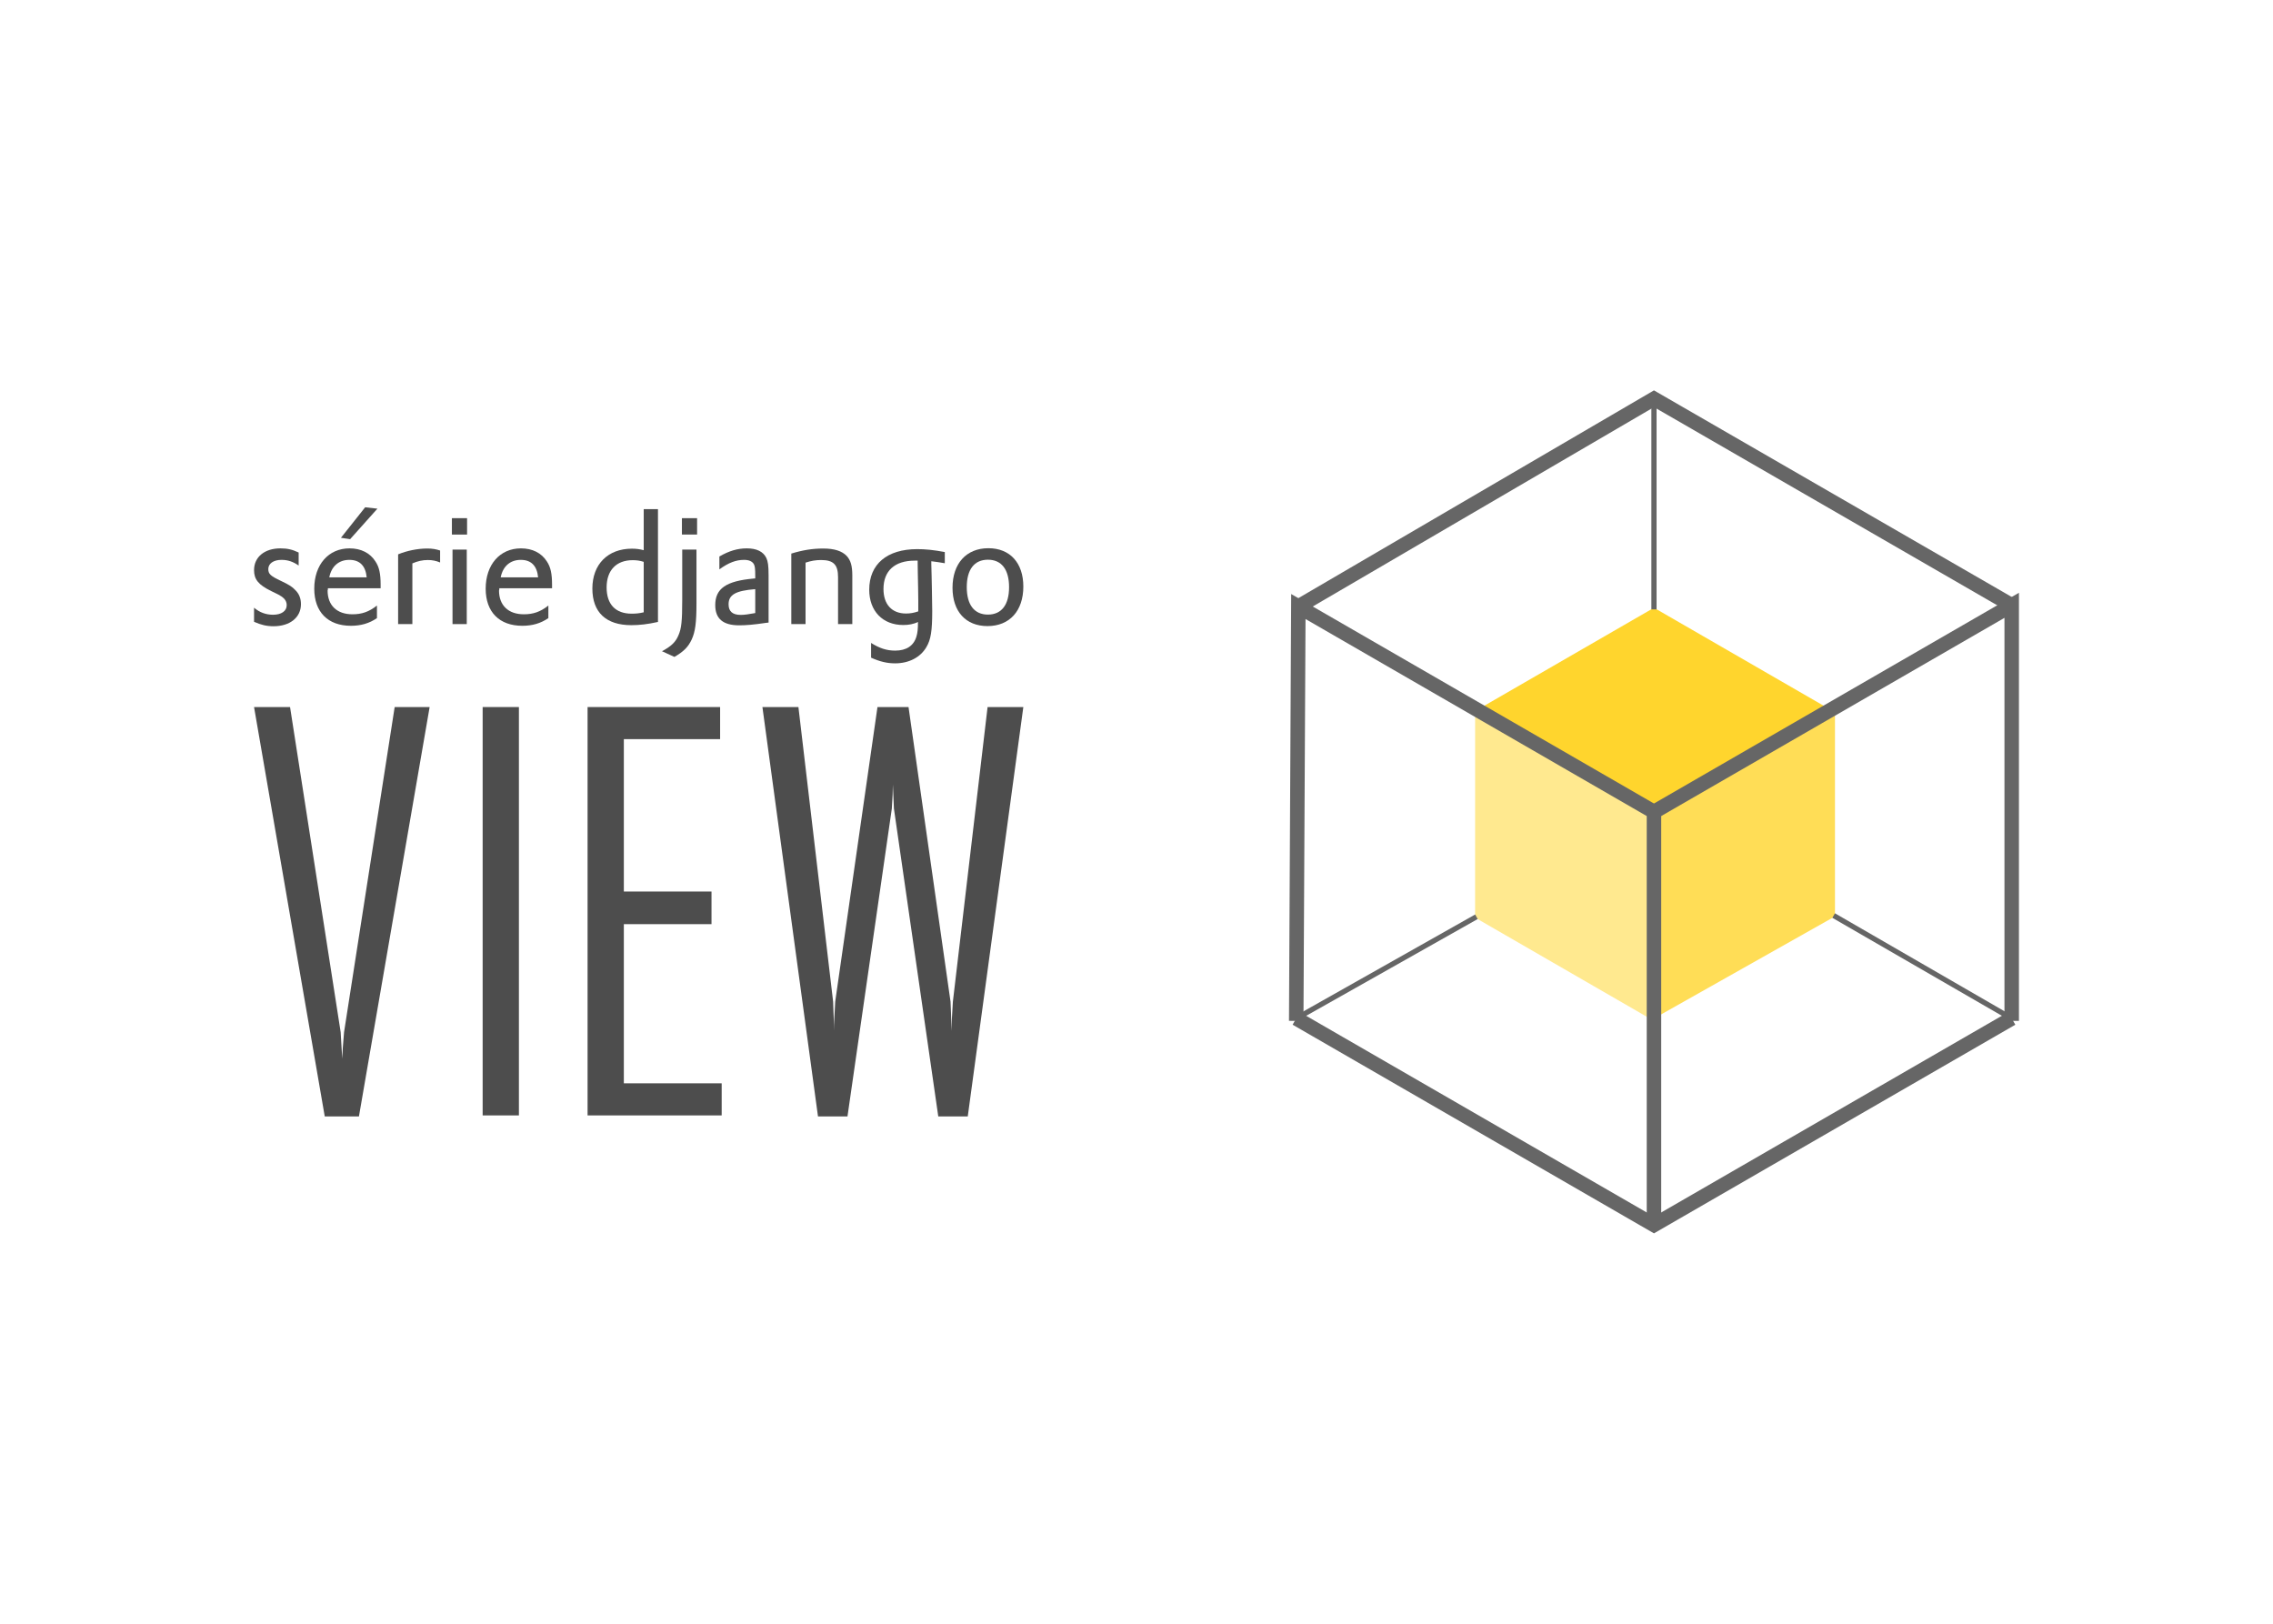
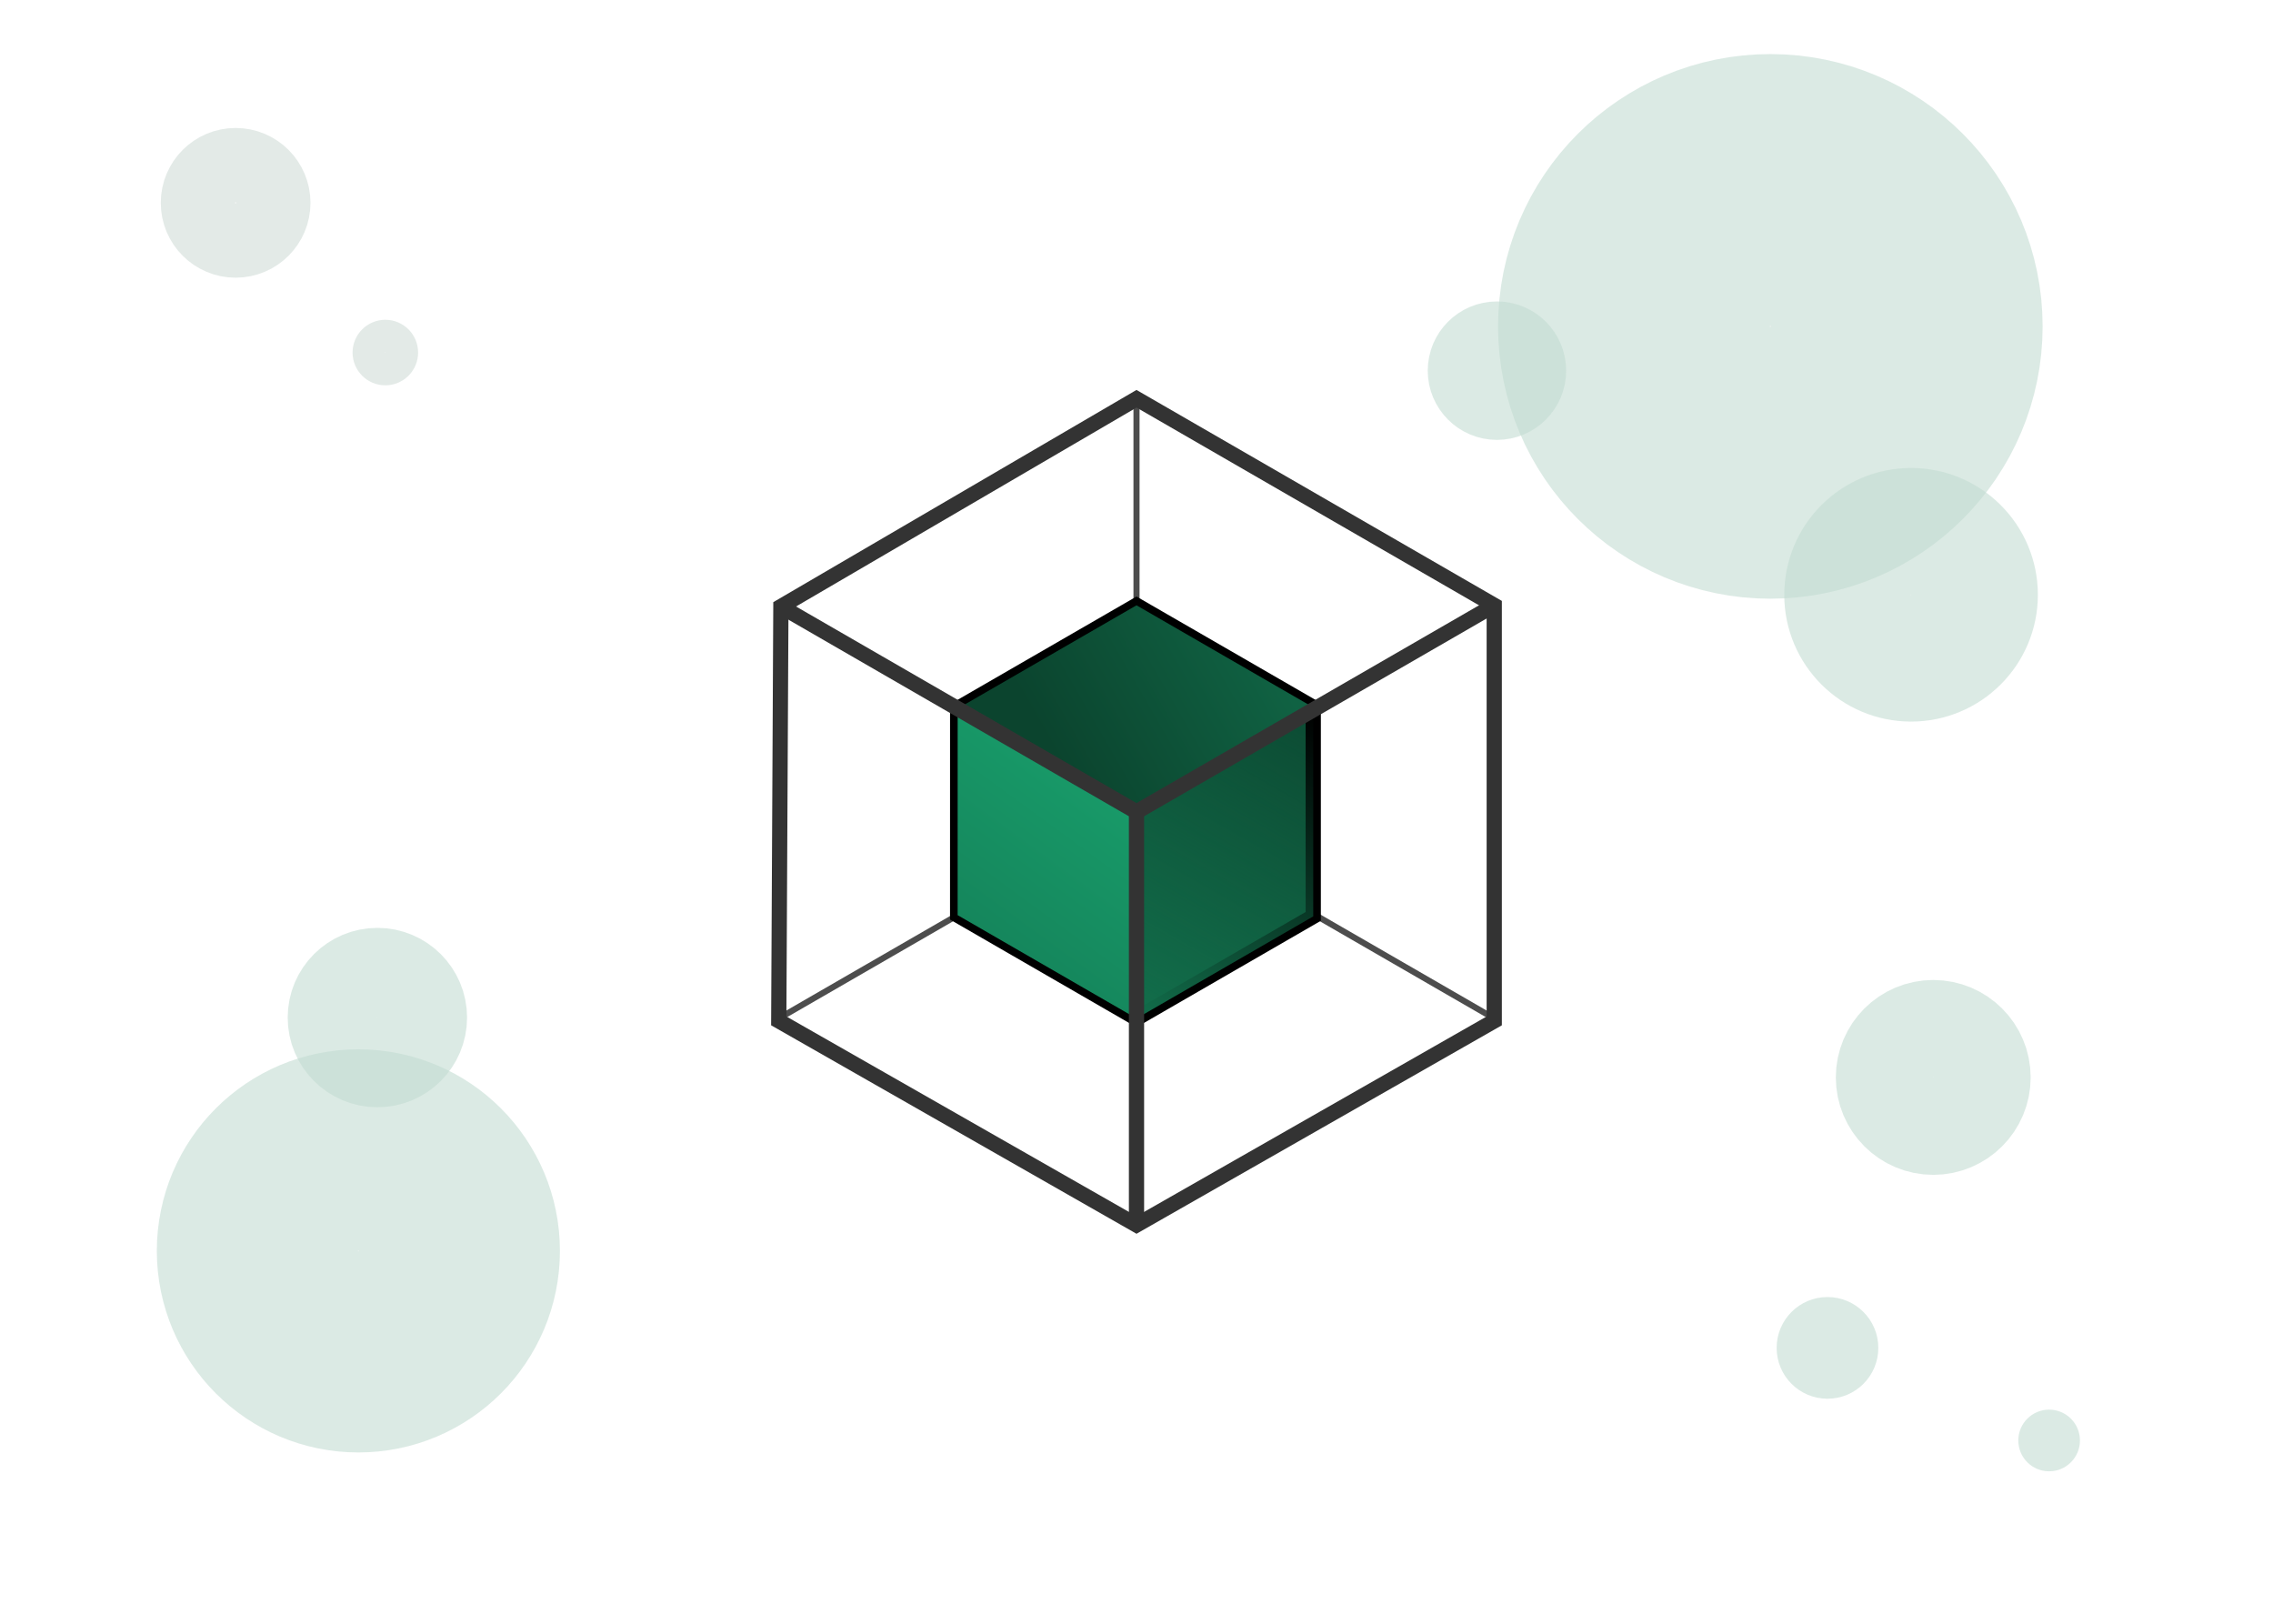
<svg xmlns="http://www.w3.org/2000/svg" xmlns:xlink="http://www.w3.org/1999/xlink" width="197.556mm" height="141.111mm" viewBox="0 0 700 500" id="svg2" version="1.1">
  <defs id="defs4">
+     <linearGradient id="linearGradient65595">
+       <stop style="stop-color:#0b442e;stop-opacity:1" offset="0" id="stop65591" />
+       <stop style="stop-color:#106243;stop-opacity:1" offset="1" id="stop65593" />
+     </linearGradient>
+     <linearGradient id="linearGradient65581">
+       <stop style="stop-color:#126e4b;stop-opacity:1;" offset="0" id="stop65577" />
+       <stop style="stop-color:#126e4b;stop-opacity:0;" offset="1" id="stop65579" />
+     </linearGradient>
+     <linearGradient id="linearGradient65507">
+       <stop style="stop-color:#15865c;stop-opacity:1" offset="0" id="stop65503" />
+       <stop style="stop-color:#19a16d;stop-opacity:1" offset="1" id="stop65505" />
+     </linearGradient>
    <linearGradient id="linearGradient5390">
      <stop id="stop5386" offset="0" style="stop-color:#4c98ff;stop-opacity:1" />
      <stop id="stop5388" offset="1" style="stop-color:#14559b;stop-opacity:1" />
    </linearGradient>
    <clipPath id="clipPath5452" clipPathUnits="userSpaceOnUse">
-       <rect transform="matrix(0.8660254,0.5,-0.5,0.8660254,0,0)" y="-45.135" x="-3.335" height="211.667" width="476.25" id="rect5454" style="opacity:1;fill:url(#linearGradient5456);fill-opacity:1;stroke:none;stroke-width:1.96;stroke-linecap:round;stroke-linejoin:round;stroke-miterlimit:39.3;stroke-dasharray:none;stroke-opacity:1" />
+       <rect transform="rotate(30)" y="-45.135" x="-3.335" height="211.667" width="476.25" id="rect5454" style="opacity:1;fill:url(#linearGradient5456);fill-opacity:1;stroke:none;stroke-width:1.96;stroke-linecap:round;stroke-linejoin:round;stroke-miterlimit:39.3;stroke-dasharray:none;stroke-opacity:1" />
    </clipPath>
    <linearGradient y2="166.976" x2="236.613" y1="-43.179" x1="236.613" gradientTransform="matrix(1.004106,0,0,1.009286,0.01369393,-1.546381)" gradientUnits="userSpaceOnUse" id="linearGradient5456" xlink:href="#linearGradient5390" />
    <clipPath id="clipPath5458" clipPathUnits="userSpaceOnUse">
-       <rect transform="matrix(0.8660254,0.5,-0.5,0.8660254,0,0)" y="-45.135" x="-3.335" height="211.667" width="476.25" id="rect5460" style="opacity:1;fill:url(#linearGradient5456);fill-opacity:1;stroke:none;stroke-width:1.96;stroke-linecap:round;stroke-linejoin:round;stroke-miterlimit:39.3;stroke-dasharray:none;stroke-opacity:1" />
+       <rect transform="rotate(30)" y="-45.135" x="-3.335" height="211.667" width="476.25" id="rect5460" style="opacity:1;fill:url(#linearGradient5456);fill-opacity:1;stroke:none;stroke-width:1.96;stroke-linecap:round;stroke-linejoin:round;stroke-miterlimit:39.3;stroke-dasharray:none;stroke-opacity:1" />
    </clipPath>
    <clipPath id="clipPath5464" clipPathUnits="userSpaceOnUse">
-       <rect transform="matrix(0.8660254,0.5,-0.5,0.8660254,0,0)" y="-45.135" x="-3.335" height="211.667" width="476.25" id="rect5466" style="opacity:1;fill:url(#linearGradient5456);fill-opacity:1;stroke:none;stroke-width:1.96;stroke-linecap:round;stroke-linejoin:round;stroke-miterlimit:39.3;stroke-dasharray:none;stroke-opacity:1" />
+       <rect transform="rotate(30)" y="-45.135" x="-3.335" height="211.667" width="476.25" id="rect5466" style="opacity:1;fill:url(#linearGradient5456);fill-opacity:1;stroke:none;stroke-width:1.96;stroke-linecap:round;stroke-linejoin:round;stroke-miterlimit:39.3;stroke-dasharray:none;stroke-opacity:1" />
    </clipPath>
    <clipPath id="clipPath5470" clipPathUnits="userSpaceOnUse">
-       <rect transform="matrix(0.8660254,0.5,-0.5,0.8660254,0,0)" y="-45.135" x="-3.335" height="211.667" width="476.25" id="rect5472" style="opacity:1;fill:url(#linearGradient5456);fill-opacity:1;stroke:none;stroke-width:1.96;stroke-linecap:round;stroke-linejoin:round;stroke-miterlimit:39.3;stroke-dasharray:none;stroke-opacity:1" />
+       <rect transform="rotate(30)" y="-45.135" x="-3.335" height="211.667" width="476.25" id="rect5472" style="opacity:1;fill:url(#linearGradient5456);fill-opacity:1;stroke:none;stroke-width:1.96;stroke-linecap:round;stroke-linejoin:round;stroke-miterlimit:39.3;stroke-dasharray:none;stroke-opacity:1" />
    </clipPath>
    <clipPath id="clipPath5476" clipPathUnits="userSpaceOnUse">
-       <rect transform="matrix(0.8660254,0.5,-0.5,0.8660254,0,0)" y="-45.135" x="-3.335" height="211.667" width="476.25" id="rect5478" style="opacity:1;fill:url(#linearGradient5456);fill-opacity:1;stroke:none;stroke-width:1.96;stroke-linecap:round;stroke-linejoin:round;stroke-miterlimit:39.3;stroke-dasharray:none;stroke-opacity:1" />
+       <rect transform="rotate(30)" y="-45.135" x="-3.335" height="211.667" width="476.25" id="rect5478" style="opacity:1;fill:url(#linearGradient5456);fill-opacity:1;stroke:none;stroke-width:1.96;stroke-linecap:round;stroke-linejoin:round;stroke-miterlimit:39.3;stroke-dasharray:none;stroke-opacity:1" />
    </clipPath>
    <clipPath id="clipPath5482" clipPathUnits="userSpaceOnUse">
-       <rect transform="matrix(0.8660254,0.5,-0.5,0.8660254,0,0)" y="-45.135" x="-3.335" height="211.667" width="476.25" id="rect5484" style="opacity:1;fill:url(#linearGradient5456);fill-opacity:1;stroke:none;stroke-width:1.96;stroke-linecap:round;stroke-linejoin:round;stroke-miterlimit:39.3;stroke-dasharray:none;stroke-opacity:1" />
+       <rect transform="rotate(30)" y="-45.135" x="-3.335" height="211.667" width="476.25" id="rect5484" style="opacity:1;fill:url(#linearGradient5456);fill-opacity:1;stroke:none;stroke-width:1.96;stroke-linecap:round;stroke-linejoin:round;stroke-miterlimit:39.3;stroke-dasharray:none;stroke-opacity:1" />
    </clipPath>
    <linearGradient id="linearGradient2795">
      <stop style="stop-color:#b8b8b8;stop-opacity:0.498;" offset="0" id="stop2797" />
      <stop style="stop-color:#7f7f7f;stop-opacity:0;" offset="1" id="stop2799" />
    </linearGradient>
    <linearGradient id="linearGradient2787">
      <stop style="stop-color:#7f7f7f;stop-opacity:0.5;" offset="0" id="stop2789" />
      <stop style="stop-color:#7f7f7f;stop-opacity:0;" offset="1" id="stop2791" />
    </linearGradient>
    <linearGradient id="linearGradient3676">
      <stop style="stop-color:#b2b2b2;stop-opacity:0.5;" offset="0" id="stop3678" />
      <stop style="stop-color:#b3b3b3;stop-opacity:0;" offset="1" id="stop3680" />
    </linearGradient>
    <linearGradient id="linearGradient3236">
      <stop style="stop-color:#f4f4f4;stop-opacity:1" offset="0" id="stop3244" />
      <stop style="stop-color:white;stop-opacity:1" offset="1" id="stop3240" />
    </linearGradient>
    <linearGradient id="linearGradient4671">
      <stop style="stop-color:#ffd43b;stop-opacity:1;" offset="0" id="stop4673" />
      <stop style="stop-color:#ffe873;stop-opacity:1" offset="1" id="stop4675" />
    </linearGradient>
    <linearGradient id="linearGradient4689">
      <stop style="stop-color:#5a9fd4;stop-opacity:1;" offset="0" id="stop4691" />
      <stop style="stop-color:#306998;stop-opacity:1;" offset="1" id="stop4693" />
    </linearGradient>
    <linearGradient x1="224.24" y1="144.757" x2="-65.309" y2="144.757" id="linearGradient2987" xlink:href="#linearGradient4671" gradientUnits="userSpaceOnUse" gradientTransform="translate(100.2702,99.61116)" />
    <linearGradient x1="172.942" y1="77.476" x2="26.67" y2="76.313" id="linearGradient2990" xlink:href="#linearGradient4689" gradientUnits="userSpaceOnUse" gradientTransform="translate(100.2702,99.61116)" />
    <linearGradient xlink:href="#linearGradient4671" id="linearGradient2255" gradientUnits="userSpaceOnUse" gradientTransform="matrix(0.562541,0,0,0.567972,-11.5974,-7.60954)" x1="224.24" y1="144.757" x2="-65.309" y2="144.757" />
    <linearGradient xlink:href="#linearGradient4689" id="linearGradient2258" gradientUnits="userSpaceOnUse" gradientTransform="matrix(0.562541,0,0,0.567972,-11.5974,-7.60954)" x1="172.942" y1="76.176" x2="26.67" y2="76.313" />
    <radialGradient xlink:href="#linearGradient2795" id="radialGradient2801" cx="61.519" cy="132.286" fx="61.519" fy="132.286" r="29.037" gradientTransform="matrix(1,0,0,0.177966,0,108.7434)" gradientUnits="userSpaceOnUse" />
    <clipPath clipPathUnits="userSpaceOnUse" id="clipPath7776">
-       <circle style="opacity:1;fill:#333333;fill-opacity:1;stroke:none;stroke-width:2;stroke-linecap:round;stroke-linejoin:round;stroke-miterlimit:1;stroke-dasharray:none;stroke-dashoffset:0;stroke-opacity:1" id="circle7778" cx="353.546" cy="-126.911" r="145.31" transform="matrix(0.5,0.8660254,-0.8660254,0.5,0,0)" />
+       <circle style="opacity:1;fill:#333333;fill-opacity:1;stroke:none;stroke-width:2;stroke-linecap:round;stroke-linejoin:round;stroke-miterlimit:1;stroke-dasharray:none;stroke-dashoffset:0;stroke-opacity:1" id="circle7778" cx="353.546" cy="-126.911" r="145.31" transform="rotate(60)" />
    </clipPath>
    <clipPath clipPathUnits="userSpaceOnUse" id="clipPath7780">
-       <circle style="opacity:1;fill:#333333;fill-opacity:1;stroke:none;stroke-width:2;stroke-linecap:round;stroke-linejoin:round;stroke-miterlimit:1;stroke-dasharray:none;stroke-dashoffset:0;stroke-opacity:1" id="circle7782" cx="-66.865" cy="369.635" r="145.31" transform="matrix(0.5,-0.8660254,0.8660254,0.5,0,0)" />
+       <circle style="opacity:1;fill:#333333;fill-opacity:1;stroke:none;stroke-width:2;stroke-linecap:round;stroke-linejoin:round;stroke-miterlimit:1;stroke-dasharray:none;stroke-dashoffset:0;stroke-opacity:1" id="circle7782" cx="-66.865" cy="369.635" r="145.31" transform="rotate(-60)" />
    </clipPath>
    <linearGradient id="linearGradient5468">
      <stop id="stop5470" offset="0" style="stop-color:#177753;stop-opacity:1" />
      <stop id="stop5472" offset="1" style="stop-color:#092e20;stop-opacity:1" />
    </linearGradient>
    <clipPath clipPathUnits="userSpaceOnUse" id="clipPath5135">
      <rect style="opacity:1;fill:#949494;fill-opacity:1;stroke:none;stroke-width:4.162;stroke-linecap:round;stroke-linejoin:round;stroke-miterlimit:4;stroke-dasharray:none;stroke-opacity:1" id="rect5137" width="504.563" height="221.065" x="937.719" y="-36.741" />
    </clipPath>
    <clipPath clipPathUnits="userSpaceOnUse" id="clipPath5578">
-       <rect style="opacity:1;fill:url(#radialGradient5582);fill-opacity:1;stroke:none;stroke-width:4.162;stroke-linecap:round;stroke-linejoin:round;stroke-miterlimit:4;stroke-dasharray:none;stroke-opacity:1" id="rect5580" width="1200" height="630" x="-2061.347" y="867.061" transform="matrix(0.7071068,-0.7071068,0.7071068,0.7071068,0,0)" />
+       <rect style="opacity:1;fill:url(#radialGradient5582);fill-opacity:1;stroke:none;stroke-width:4.162;stroke-linecap:round;stroke-linejoin:round;stroke-miterlimit:4;stroke-dasharray:none;stroke-opacity:1" id="rect5580" width="1200" height="630" x="-2061.347" y="867.061" transform="rotate(-45)" />
    </clipPath>
    <radialGradient xlink:href="#linearGradient5468" id="radialGradient5582" gradientUnits="userSpaceOnUse" gradientTransform="matrix(0,-0.7142858,1.315476,-2.0960848e-5,-2221.368,1360.13)" cx="262.857" cy="617.873" fx="262.857" fy="617.873" r="600" />
    <clipPath clipPathUnits="userSpaceOnUse" id="clipPath5584">
-       <rect style="opacity:1;fill:url(#radialGradient5588);fill-opacity:1;stroke:none;stroke-width:4.162;stroke-linecap:round;stroke-linejoin:round;stroke-miterlimit:4;stroke-dasharray:none;stroke-opacity:1" id="rect5586" width="1200" height="630" x="-2061.347" y="867.061" transform="matrix(0.7071068,-0.7071068,0.7071068,0.7071068,0,0)" />
+       <rect style="opacity:1;fill:url(#radialGradient5588);fill-opacity:1;stroke:none;stroke-width:4.162;stroke-linecap:round;stroke-linejoin:round;stroke-miterlimit:4;stroke-dasharray:none;stroke-opacity:1" id="rect5586" width="1200" height="630" x="-2061.347" y="867.061" transform="rotate(-45)" />
    </clipPath>
    <radialGradient xlink:href="#linearGradient5468" id="radialGradient5588" gradientUnits="userSpaceOnUse" gradientTransform="matrix(0,-0.7142858,1.315476,-2.0960848e-5,-2221.368,1360.13)" cx="262.857" cy="617.873" fx="262.857" fy="617.873" r="600" />
    <clipPath clipPathUnits="userSpaceOnUse" id="clipPath5590">
-       <rect style="opacity:1;fill:url(#radialGradient5594);fill-opacity:1;stroke:none;stroke-width:4.162;stroke-linecap:round;stroke-linejoin:round;stroke-miterlimit:4;stroke-dasharray:none;stroke-opacity:1" id="rect5592" width="1200" height="630" x="-2061.347" y="867.061" transform="matrix(0.7071068,-0.7071068,0.7071068,0.7071068,0,0)" />
+       <rect style="opacity:1;fill:url(#radialGradient5594);fill-opacity:1;stroke:none;stroke-width:4.162;stroke-linecap:round;stroke-linejoin:round;stroke-miterlimit:4;stroke-dasharray:none;stroke-opacity:1" id="rect5592" width="1200" height="630" x="-2061.347" y="867.061" transform="rotate(-45)" />
    </clipPath>
    <radialGradient xlink:href="#linearGradient5468" id="radialGradient5594" gradientUnits="userSpaceOnUse" gradientTransform="matrix(0,-0.7142858,1.315476,-2.0960848e-5,-2221.368,1360.13)" cx="262.857" cy="617.873" fx="262.857" fy="617.873" r="600" />
    <clipPath clipPathUnits="userSpaceOnUse" id="clipPath5596">
-       <rect style="opacity:1;fill:url(#radialGradient5600);fill-opacity:1;stroke:none;stroke-width:4.162;stroke-linecap:round;stroke-linejoin:round;stroke-miterlimit:4;stroke-dasharray:none;stroke-opacity:1" id="rect5598" width="1200" height="630" x="-2061.347" y="867.061" transform="matrix(0.7071068,-0.7071068,0.7071068,0.7071068,0,0)" />
+       <rect style="opacity:1;fill:url(#radialGradient5600);fill-opacity:1;stroke:none;stroke-width:4.162;stroke-linecap:round;stroke-linejoin:round;stroke-miterlimit:4;stroke-dasharray:none;stroke-opacity:1" id="rect5598" width="1200" height="630" x="-2061.347" y="867.061" transform="rotate(-45)" />
    </clipPath>
    <radialGradient xlink:href="#linearGradient5468" id="radialGradient5600" gradientUnits="userSpaceOnUse" gradientTransform="matrix(0,-0.7142858,1.315476,-2.0960848e-5,-2221.368,1360.13)" cx="262.857" cy="617.873" fx="262.857" fy="617.873" r="600" />
    <clipPath clipPathUnits="userSpaceOnUse" id="clipPath5602">
-       <rect style="opacity:1;fill:url(#radialGradient5606);fill-opacity:1;stroke:none;stroke-width:4.162;stroke-linecap:round;stroke-linejoin:round;stroke-miterlimit:4;stroke-dasharray:none;stroke-opacity:1" id="rect5604" width="1200" height="630" x="-2061.347" y="867.061" transform="matrix(0.7071068,-0.7071068,0.7071068,0.7071068,0,0)" />
+       <rect style="opacity:1;fill:url(#radialGradient5606);fill-opacity:1;stroke:none;stroke-width:4.162;stroke-linecap:round;stroke-linejoin:round;stroke-miterlimit:4;stroke-dasharray:none;stroke-opacity:1" id="rect5604" width="1200" height="630" x="-2061.347" y="867.061" transform="rotate(-45)" />
    </clipPath>
    <radialGradient xlink:href="#linearGradient5468" id="radialGradient5606" gradientUnits="userSpaceOnUse" gradientTransform="matrix(0,-0.7142858,1.315476,-2.0960848e-5,-2221.368,1360.13)" cx="262.857" cy="617.873" fx="262.857" fy="617.873" r="600" />
    <clipPath clipPathUnits="userSpaceOnUse" id="clipPath5608">
-       <rect style="opacity:1;fill:url(#radialGradient5612);fill-opacity:1;stroke:none;stroke-width:4.162;stroke-linecap:round;stroke-linejoin:round;stroke-miterlimit:4;stroke-dasharray:none;stroke-opacity:1" id="rect5610" width="1200" height="630" x="-2061.347" y="867.061" transform="matrix(0.7071068,-0.7071068,0.7071068,0.7071068,0,0)" />
+       <rect style="opacity:1;fill:url(#radialGradient5612);fill-opacity:1;stroke:none;stroke-width:4.162;stroke-linecap:round;stroke-linejoin:round;stroke-miterlimit:4;stroke-dasharray:none;stroke-opacity:1" id="rect5610" width="1200" height="630" x="-2061.347" y="867.061" transform="rotate(-45)" />
    </clipPath>
    <radialGradient xlink:href="#linearGradient5468" id="radialGradient5612" gradientUnits="userSpaceOnUse" gradientTransform="matrix(0,-0.7142858,1.315476,-2.0960848e-5,-2221.368,1360.13)" cx="262.857" cy="617.873" fx="262.857" fy="617.873" r="600" />
+     <clipPath clipPathUnits="userSpaceOnUse" id="clipPath65477">
+       <rect style="opacity:0.763;fill:#f9f9f9;fill-opacity:0.173;stroke:none;stroke-width:185.711;stroke-opacity:0.173" id="rect65479" width="700" height="500" x="761.388" y="-137.05" />
+     </clipPath>
+     <clipPath clipPathUnits="userSpaceOnUse" id="clipPath65481">
+       <rect style="opacity:0.763;fill:#f9f9f9;fill-opacity:0.173;stroke:none;stroke-width:185.711;stroke-opacity:0.173" id="rect65483" width="700" height="500" x="761.388" y="-137.05" />
+     </clipPath>
+     <clipPath clipPathUnits="userSpaceOnUse" id="clipPath65487">
+       <rect style="opacity:0.763;fill:#f9f9f9;fill-opacity:0.173;stroke:none;stroke-width:185.711;stroke-opacity:0.173" id="rect65489" width="700" height="500" x="761.388" y="-137.05" />
+     </clipPath>
+     <clipPath clipPathUnits="userSpaceOnUse" id="clipPath65491">
+       <rect style="opacity:0.763;fill:#f9f9f9;fill-opacity:0.173;stroke:none;stroke-width:185.711;stroke-opacity:0.173" id="rect65493" width="700" height="500" x="761.388" y="-137.05" />
+     </clipPath>
+     <clipPath clipPathUnits="userSpaceOnUse" id="clipPath65495">
+       <rect style="opacity:0.763;fill:#f9f9f9;fill-opacity:0.173;stroke:none;stroke-width:185.711;stroke-opacity:0.173" id="rect65497" width="700" height="500" x="761.388" y="-137.05" />
+     </clipPath>
+     <linearGradient xlink:href="#linearGradient65507" id="linearGradient65509" x1="1056.303" y1="144.756" x2="1102.808" y2="81.144" gradientUnits="userSpaceOnUse" />
+     <linearGradient xlink:href="#linearGradient65581" id="linearGradient65575" x1="1111.391" y1="176.56" x2="1165.82" y2="80.77" gradientUnits="userSpaceOnUse" />
+     <linearGradient xlink:href="#linearGradient65595" id="linearGradient65589" x1="1088.82" y1="99.471" x2="1151.203" y2="63.454" gradientUnits="userSpaceOnUse" />
  </defs>
-   <g id="layer2" transform="translate(-60.81119,81.20546)" />
-   <g id="layer1" transform="translate(-60.81119,81.20546)">
-     <text id="text7817" y="260.211" x="-884.115" style="font-style:normal;font-weight:normal;font-size:40px;line-height:125%;font-family:sans-serif;letter-spacing:0px;word-spacing:0px;fill:#000000;fill-opacity:1;stroke:none;stroke-width:1px;stroke-linecap:butt;stroke-linejoin:miter;stroke-opacity:1" xml:space="preserve">
-       <tspan y="260.211" x="-884.115" id="tspan7819" />
-     </text>
+   <g id="layer2" transform="translate(-761.3882,137.0496)" />
+   <g id="layer1" transform="translate(-761.3882,137.0496)">
+     <g id="g65437">
+       <path style="fill:none;stroke:#4d4d4d;stroke-width:1.875;stroke-linecap:butt;stroke-linejoin:miter;stroke-opacity:1;stroke-miterlimit:4;stroke-dasharray:none" d="M 1111.388,-14.264 V 112.952" id="path65401" />
+       <path style="fill:none;stroke:#4d4d4d;stroke-width:1.875;stroke-linecap:butt;stroke-linejoin:miter;stroke-opacity:1;stroke-miterlimit:4;stroke-dasharray:none" d="m 1001.216,176.56 110.172,-63.608" id="path65403" />
+       <path style="fill:none;stroke:#4d4d4d;stroke-width:1.875;stroke-linecap:butt;stroke-linejoin:miter;stroke-opacity:1;stroke-miterlimit:4;stroke-dasharray:none" d="M 1221.56,176.56 1111.388,112.952" id="path65405" />
+     </g>
+     <text id="text7817" y="260.211" x="-884.115" style="font-style:normal;font-weight:normal;font-size:40px;line-height:125%;font-family:sans-serif;letter-spacing:0px;word-spacing:0px;fill:#000000;fill-opacity:1;stroke:none;stroke-width:1px;stroke-linecap:butt;stroke-linejoin:miter;stroke-opacity:1" xml:space="preserve" />
    <circle r="0" cy="-386.335" cx="-822.073" id="path6142-0" style="opacity:1;fill:#e06f69;fill-opacity:1;stroke:none;stroke-width:1.6;stroke-miterlimit:4;stroke-dasharray:none;stroke-opacity:1" />
    <circle r="0" cy="-386.335" cx="-802.562" id="path6142-4-5" style="opacity:1;fill:#dbba35;fill-opacity:1;stroke:none;stroke-width:1.6;stroke-miterlimit:4;stroke-dasharray:none;stroke-opacity:1" />
    <circle r="0" cy="-386.335" cx="-783.05" id="path6142-6-4" style="opacity:1;fill:#38d787;fill-opacity:1;stroke:none;stroke-width:1.6;stroke-miterlimit:4;stroke-dasharray:none;stroke-opacity:1" />
-     <g style="font-style:normal;font-weight:normal;font-size:164.557px;line-height:125%;font-family:sans-serif;text-align:center;letter-spacing:0.174px;word-spacing:0px;text-anchor:middle;fill:#4d4d4d;fill-opacity:1;stroke:none;stroke-width:7.87;stroke-linecap:butt;stroke-linejoin:miter;stroke-miterlimit:4;stroke-dasharray:none;stroke-opacity:1" id="text8308">
-       <path d="m 193.124,136.517 -21.775,126.069 -10.526,0 -21.775,-126.069 11.088,0 15.588,100.116 q 0,0 0.482,8.196 0.08,-2.812 0.562,-8.196 l 15.588,-100.116 10.767,0 z" style="font-style:normal;font-variant:normal;font-weight:normal;font-stretch:condensed;font-family:'Agency FB';-inkscape-font-specification:'Agency FB Condensed';letter-spacing:0.174px;fill:#4d4d4d;stroke:none;stroke-width:7.87;stroke-miterlimit:4;stroke-dasharray:none" id="path7285" />
-       <path d="m 220.617,262.265 -11.169,0 0,-125.748 11.169,0 0,125.748 z" style="font-style:normal;font-variant:normal;font-weight:normal;font-stretch:condensed;font-family:'Agency FB';-inkscape-font-specification:'Agency FB Condensed';letter-spacing:0.174px;fill:#4d4d4d;stroke:none;stroke-width:7.87;stroke-miterlimit:4;stroke-dasharray:none" id="path7287" />
-       <path d="m 283.062,262.265 -41.3,0 0,-125.748 40.818,0 0,9.883 -29.649,0 0,46.925 26.998,0 0,10.044 -26.998,0 0,49.014 30.131,0 0,9.883 z" style="font-style:normal;font-variant:normal;font-weight:normal;font-stretch:condensed;font-family:'Agency FB';-inkscape-font-specification:'Agency FB Condensed';letter-spacing:0.174px;fill:#4d4d4d;stroke:none;stroke-width:7.87;stroke-miterlimit:4;stroke-dasharray:none" id="path7289" />
-       <path d="m 375.96,136.517 -17.115,126.069 -9.08,0 -13.66,-94.813 q -0.08,-2.491 -0.321,-7.392 0,2.571 -0.321,7.392 l -13.66,94.813 -9.08,0 -17.115,-126.069 11.088,0 10.687,90.715 q 0.08,3.053 0.321,8.999 -0.08,-3.053 0.321,-8.999 l 13.017,-90.715 9.562,0 12.936,90.715 q 0.161,3.053 0.321,8.999 0,-3.053 0.402,-8.999 l 10.687,-90.715 11.008,0 z" style="font-style:normal;font-variant:normal;font-weight:normal;font-stretch:condensed;font-family:'Agency FB';-inkscape-font-specification:'Agency FB Condensed';letter-spacing:0.174px;fill:#4d4d4d;stroke:none;stroke-width:7.87;stroke-miterlimit:4;stroke-dasharray:none" id="path7291" />
+     <path style="fill:#0c4b33;fill-opacity:1;stroke:#000000;stroke-width:4.688;stroke-linecap:butt;stroke-linejoin:miter;stroke-miterlimit:4;stroke-dasharray:none;stroke-opacity:1" d="m 1056.312,81.144 55.076,-31.799 54.432,31.426 v 64.365 l -54.429,31.425 -55.088,-31.804 z" id="path65421" />
+     <path style="fill:url(#linearGradient65575);fill-opacity:1;fill-rule:evenodd;stroke:none;stroke-width:1px;stroke-linecap:butt;stroke-linejoin:miter;stroke-opacity:1" d="m 1111.389,112.196 54.432,-31.426 v 64.365 l -54.429,31.425 z" id="path8291" />
+     <path style="fill:url(#linearGradient65509);fill-opacity:1;fill-rule:evenodd;stroke:none;stroke-width:1px;stroke-linecap:butt;stroke-linejoin:miter;stroke-opacity:1" d="m 1056.303,144.756 0.01,-63.612 55.078,31.053 v 64.364 z" id="path8289" />
+     <path style="fill:url(#linearGradient65589);fill-opacity:1;fill-rule:evenodd;stroke:none;stroke-width:1px;stroke-linecap:butt;stroke-linejoin:miter;stroke-opacity:1" d="m 1056.31,81.144 55.078,-31.799 54.432,31.426 -54.432,31.426 z" id="path8293" />
+     <g id="g65432">
+       <path style="fill:none;stroke:#333333;stroke-width:4.688;stroke-linecap:butt;stroke-linejoin:miter;stroke-opacity:1;stroke-miterlimit:4;stroke-dasharray:none" d="m 1111.388,-14.263 -109.517,63.985 -0.654,127.594 110.172,62.852 110.172,-62.852 V 49.344 Z" id="path65395" />
+       <path style="fill:none;stroke:#333333;stroke-width:4.688;stroke-linecap:butt;stroke-linejoin:miter;stroke-opacity:1;stroke-miterlimit:4;stroke-dasharray:none" d="m 1001.87,49.722 109.518,63.23 110.172,-63.608" id="path65397" />
+       <path style="fill:none;stroke:#333333;stroke-width:4.688;stroke-linecap:butt;stroke-linejoin:miter;stroke-opacity:1;stroke-miterlimit:4;stroke-dasharray:none" d="M 1111.388,112.952 V 240.168" id="path65399" />
    </g>
-     <path id="path4424" style="font-style:normal;font-variant:normal;font-weight:500;font-stretch:normal;font-size:medium;line-height:125%;font-family:DTLProkyonT;-inkscape-font-specification:'DTLProkyonT Medium';text-align:center;letter-spacing:-0.653px;word-spacing:0px;text-anchor:middle;fill:#4d4d4d;fill-opacity:1;stroke:none;stroke-width:1px;stroke-linecap:butt;stroke-linejoin:miter;stroke-opacity:1" d="m 139.048,110.266 c 2.124,0.944 3.871,1.369 5.995,1.369 5.098,0 8.45,-2.738 8.45,-6.798 0,-1.747 -0.566,-3.21 -1.747,-4.343 -0.897,-0.991 -1.935,-1.652 -4.343,-2.785 -3.304,-1.558 -3.965,-2.171 -3.965,-3.682 0,-1.699 1.605,-2.832 4.06,-2.832 1.983,0 3.588,0.566 5.287,1.747 l 0,-4.012 c -1.983,-0.944 -3.54,-1.275 -5.617,-1.275 -4.862,0 -8.119,2.644 -8.119,6.703 0,2.88 1.369,4.532 5.334,6.467 1.983,0.944 2.596,1.275 3.068,1.605 1.18,0.802 1.652,1.652 1.652,2.738 0,1.794 -1.652,2.927 -4.201,2.927 -2.171,0 -4.154,-0.708 -5.854,-2.171 l 0,4.343 z" />
-     <path id="path4426" style="font-style:normal;font-variant:normal;font-weight:500;font-stretch:normal;font-size:medium;line-height:125%;font-family:DTLProkyonT;-inkscape-font-specification:'DTLProkyonT Medium';text-align:center;letter-spacing:-0.653px;word-spacing:0px;text-anchor:middle;fill:#4d4d4d;fill-opacity:1;stroke:none;stroke-width:1px;stroke-linecap:butt;stroke-linejoin:miter;stroke-opacity:1" d="m 165.805,84.397 2.832,0.425 8.403,-9.394 -3.776,-0.425 -7.458,9.394 z m 12.226,15.531 c 0,-0.472 0,-0.897 0,-1.086 0,-3.352 -0.425,-5.429 -1.605,-7.175 -1.652,-2.596 -4.437,-4.012 -7.978,-4.012 -6.467,0 -10.857,5.004 -10.857,12.415 0,7.175 4.201,11.424 11.282,11.424 3.116,0 5.665,-0.755 8.025,-2.36 l 0,-3.871 c -2.455,1.935 -4.673,2.691 -7.553,2.691 -4.768,0 -7.647,-2.738 -7.647,-7.317 0.094,-0.142 0.094,-0.378 0.094,-0.708 l 16.239,0 z M 162.217,96.576 c 0.661,-3.399 2.927,-5.381 6.184,-5.381 3.21,0 5.004,1.841 5.334,5.381 l -11.518,0 z" />
-     <path id="path4428" style="font-style:normal;font-variant:normal;font-weight:500;font-stretch:normal;font-size:medium;line-height:125%;font-family:DTLProkyonT;-inkscape-font-specification:'DTLProkyonT Medium';text-align:center;letter-spacing:-0.653px;word-spacing:0px;text-anchor:middle;fill:#4d4d4d;fill-opacity:1;stroke:none;stroke-width:1px;stroke-linecap:butt;stroke-linejoin:miter;stroke-opacity:1" d="m 183.415,110.974 4.39,0 0,-18.693 c 1.652,-0.708 3.116,-1.039 4.768,-1.039 1.416,0 2.502,0.236 3.776,0.755 l 0,-3.682 c -1.322,-0.425 -2.407,-0.614 -3.965,-0.614 -2.927,0 -6.231,0.661 -8.969,1.794 l 0,21.479 z" />
-     <path id="path4430" style="font-style:normal;font-variant:normal;font-weight:500;font-stretch:normal;font-size:medium;line-height:125%;font-family:DTLProkyonT;-inkscape-font-specification:'DTLProkyonT Medium';text-align:center;letter-spacing:-0.653px;word-spacing:0px;text-anchor:middle;fill:#4d4d4d;fill-opacity:1;stroke:none;stroke-width:1px;stroke-linecap:butt;stroke-linejoin:miter;stroke-opacity:1" d="m 200.168,110.974 4.39,0 0,-22.942 -4.39,0 0,22.942 z m -0.189,-27.568 4.673,0 0,-5.051 -4.673,0 0,5.051 z" />
-     <path id="path4432" style="font-style:normal;font-variant:normal;font-weight:500;font-stretch:normal;font-size:medium;line-height:125%;font-family:DTLProkyonT;-inkscape-font-specification:'DTLProkyonT Medium';text-align:center;letter-spacing:-0.653px;word-spacing:0px;text-anchor:middle;fill:#4d4d4d;fill-opacity:1;stroke:none;stroke-width:1px;stroke-linecap:butt;stroke-linejoin:miter;stroke-opacity:1" d="m 230.822,99.928 c 0,-0.472 0,-0.897 0,-1.086 0,-3.352 -0.425,-5.429 -1.605,-7.175 -1.652,-2.596 -4.437,-4.012 -7.978,-4.012 -6.467,0 -10.857,5.004 -10.857,12.415 0,7.175 4.201,11.424 11.282,11.424 3.116,0 5.665,-0.755 8.025,-2.36 l 0,-3.871 c -2.455,1.935 -4.673,2.691 -7.553,2.691 -4.768,0 -7.647,-2.738 -7.647,-7.317 0.094,-0.142 0.094,-0.378 0.094,-0.708 l 16.239,0 z M 215.008,96.576 c 0.661,-3.399 2.927,-5.381 6.184,-5.381 3.21,0 5.004,1.841 5.334,5.381 l -11.518,0 z" />
-     <path id="path4434" style="font-style:normal;font-variant:normal;font-weight:500;font-stretch:normal;font-size:medium;line-height:125%;font-family:DTLProkyonT;-inkscape-font-specification:'DTLProkyonT Medium';text-align:center;letter-spacing:-0.653px;word-spacing:0px;text-anchor:middle;fill:#4d4d4d;fill-opacity:1;stroke:none;stroke-width:1px;stroke-linecap:butt;stroke-linejoin:miter;stroke-opacity:1" d="m 259.052,88.221 c -1.227,-0.33 -2.313,-0.472 -3.635,-0.472 -7.411,0 -12.179,4.815 -12.179,12.273 0,7.317 4.201,11.282 11.99,11.282 2.549,0 5.004,-0.283 8.214,-0.991 l 0,-34.743 -4.39,0 0,12.651 z m 0,19.118 c -1.369,0.33 -2.407,0.425 -3.729,0.425 -4.957,0 -7.695,-2.88 -7.695,-8.072 0,-5.287 2.974,-8.403 8.025,-8.403 1.227,0 2.266,0.142 3.399,0.519 l 0,15.531 z" />
-     <path id="path4436" style="font-style:normal;font-variant:normal;font-weight:500;font-stretch:normal;font-size:medium;line-height:125%;font-family:DTLProkyonT;-inkscape-font-specification:'DTLProkyonT Medium';text-align:center;letter-spacing:-0.653px;word-spacing:0px;text-anchor:middle;fill:#4d4d4d;fill-opacity:1;stroke:none;stroke-width:1px;stroke-linecap:butt;stroke-linejoin:miter;stroke-opacity:1" d="m 270.91,88.032 0,15.578 c 0,6.326 -0.236,8.78 -1.18,10.857 -0.85,2.03 -2.219,3.352 -5.051,4.862 l 3.824,1.747 c 2.785,-1.605 4.249,-3.021 5.334,-5.381 1.086,-2.36 1.463,-5.193 1.463,-10.999 l 0,-16.664 -4.39,0 z m -0.094,-4.626 4.673,0 0,-5.051 -4.673,0 0,5.051 z" />
-     <path id="path4438" style="font-style:normal;font-variant:normal;font-weight:500;font-stretch:normal;font-size:medium;line-height:125%;font-family:DTLProkyonT;-inkscape-font-specification:'DTLProkyonT Medium';text-align:center;letter-spacing:-0.653px;word-spacing:0px;text-anchor:middle;fill:#4d4d4d;fill-opacity:1;stroke:none;stroke-width:1px;stroke-linecap:butt;stroke-linejoin:miter;stroke-opacity:1" d="m 282.354,94.121 c 2.785,-2.03 5.098,-2.927 7.6,-2.927 1.463,0 2.502,0.425 3.021,1.322 0.33,0.614 0.425,1.463 0.425,3.635 l 0,0.755 -0.519,0.047 c -8.45,0.755 -11.801,3.068 -11.801,8.167 0,4.201 2.408,6.231 7.364,6.231 2.171,0 4.437,-0.189 8.261,-0.755 l 0.802,-0.094 0,-14.492 c 0,-3.021 -0.189,-4.343 -0.708,-5.429 -0.944,-1.935 -2.974,-2.927 -5.995,-2.927 -2.88,0 -5.523,0.802 -8.45,2.502 l 0,3.965 z m 11.046,13.454 c -1.983,0.378 -3.399,0.566 -4.485,0.566 -2.502,0 -3.729,-1.086 -3.729,-3.257 0,-2.974 2.219,-4.201 8.214,-4.673 l 0,7.364 z" />
-     <path id="path4440" style="font-style:normal;font-variant:normal;font-weight:500;font-stretch:normal;font-size:medium;line-height:125%;font-family:DTLProkyonT;-inkscape-font-specification:'DTLProkyonT Medium';text-align:center;letter-spacing:-0.653px;word-spacing:0px;text-anchor:middle;fill:#4d4d4d;fill-opacity:1;stroke:none;stroke-width:1px;stroke-linecap:butt;stroke-linejoin:miter;stroke-opacity:1" d="m 304.503,110.974 4.39,0 0,-18.929 c 1.747,-0.566 3.116,-0.802 4.768,-0.802 3.824,0 5.24,1.416 5.24,5.287 l 0,14.445 4.39,0 0,-14.964 c 0,-3.021 -0.519,-4.721 -1.747,-6.042 -1.463,-1.511 -3.776,-2.266 -7.222,-2.266 -3.257,0 -6.278,0.472 -9.819,1.558 l 0,21.715 z" />
-     <path id="path4442" style="font-style:normal;font-variant:normal;font-weight:500;font-stretch:normal;font-size:medium;line-height:125%;font-family:DTLProkyonT;-inkscape-font-specification:'DTLProkyonT Medium';text-align:center;letter-spacing:-0.653px;word-spacing:0px;text-anchor:middle;fill:#4d4d4d;fill-opacity:1;stroke:none;stroke-width:1px;stroke-linecap:butt;stroke-linejoin:miter;stroke-opacity:1" d="m 329.067,121.312 c 2.738,1.227 4.957,1.747 7.411,1.747 4.249,0 7.789,-1.841 9.63,-5.004 1.369,-2.313 1.794,-4.957 1.794,-11.093 0,-1.699 -0.047,-3.776 -0.094,-6.326 l -0.094,-4.579 -0.094,-3.588 0,-0.85 c 1.652,0.189 2.407,0.33 4.154,0.614 l 0,-3.446 c -3.493,-0.661 -5.995,-0.897 -8.497,-0.897 -9.3,0 -14.775,4.626 -14.775,12.509 0,6.562 4.154,10.857 10.48,10.857 1.747,0 3.116,-0.283 4.626,-0.944 -0.094,0.047 -0.094,0.142 -0.094,0.189 0,1.888 -0.142,3.257 -0.472,4.296 -0.85,2.88 -3.116,4.343 -6.562,4.343 -2.596,0 -4.768,-0.708 -7.411,-2.36 l 0,4.532 z m 14.351,-29.881 0,0.755 0.047,3.21 0.094,4.532 c 0,1.652 0.047,2.927 0.047,3.776 l 0,2.644 0,0.708 c -1.369,0.472 -2.502,0.661 -3.776,0.661 -4.343,0 -6.939,-2.785 -6.939,-7.553 0,-5.57 3.446,-8.733 9.63,-8.733 0.094,0 0.378,0 0.614,0 l 0.283,0 z" />
-     <path id="path4444" style="font-style:normal;font-variant:normal;font-weight:500;font-stretch:normal;font-size:medium;line-height:125%;font-family:DTLProkyonT;-inkscape-font-specification:'DTLProkyonT Medium';text-align:center;letter-spacing:-0.653px;word-spacing:0px;text-anchor:middle;fill:#4d4d4d;fill-opacity:1;stroke:none;stroke-width:1px;stroke-linecap:butt;stroke-linejoin:miter;stroke-opacity:1" d="m 354.151,99.786 c 0,7.317 4.107,11.801 10.763,11.801 6.798,0 11.046,-4.673 11.046,-12.179 0,-7.27 -4.107,-11.801 -10.763,-11.801 -6.798,0 -11.046,4.721 -11.046,12.179 z m 4.39,-0.189 c 0,-5.429 2.313,-8.45 6.514,-8.45 4.201,0 6.514,3.021 6.514,8.45 0,5.429 -2.313,8.45 -6.514,8.45 -4.201,0 -6.514,-3.021 -6.514,-8.45 z" />
-     <path style="fill:#ffcc00;fill-opacity:0.664;fill-rule:evenodd;stroke:none;stroke-width:1px;stroke-linecap:butt;stroke-linejoin:miter;stroke-opacity:1" d="m 570.173,168.796 55.741,-31.426 0,63.608 -55.74,31.426 z" id="path8291" />
-     <path style="fill:#ffcc00;fill-opacity:0.441;fill-rule:evenodd;stroke:none;stroke-width:1px;stroke-linecap:butt;stroke-linejoin:miter;stroke-opacity:1" d="m 515.087,201.356 0.01,-63.612 55.078,31.053 0,64.364 z" id="path8289" />
-     <path style="fill:#ffcc00;fill-opacity:0.823;fill-rule:evenodd;stroke:none;stroke-width:1px;stroke-linecap:butt;stroke-linejoin:miter;stroke-opacity:1" d="m 515.095,137.744 55.078,-31.799 54.432,31.426 -54.432,31.426 z" id="path8293" />
-     <path style="fill:none;fill-rule:evenodd;stroke:#666666;stroke-width:4.458;stroke-linecap:butt;stroke-linejoin:miter;stroke-miterlimit:4;stroke-dasharray:none;stroke-opacity:1" d="M 570.173,296.012 460.001,232.404 570.173,296.012 680.346,232.404 Z" id="path8096" />
-     <path style="fill:none;fill-rule:evenodd;stroke:#666666;stroke-width:4.458;stroke-linecap:butt;stroke-linejoin:miter;stroke-miterlimit:4;stroke-dasharray:none;stroke-opacity:1" d="m 460.001,233.16 0.654,-127.594 109.518,63.23 0,127.972" id="path8098" />
-     <path style="fill:none;fill-rule:evenodd;stroke:#666666;stroke-width:4.458;stroke-linecap:butt;stroke-linejoin:miter;stroke-miterlimit:4;stroke-dasharray:none;stroke-opacity:1" d="m 570.173,168.796 82.629,-47.706 27.543,-15.902 0,127.972" id="path8100" />
-     <path style="fill:none;fill-rule:evenodd;stroke:#666666;stroke-width:4.458;stroke-linecap:butt;stroke-linejoin:miter;stroke-miterlimit:4;stroke-dasharray:none;stroke-opacity:1" d="M 460.656,105.566 570.173,41.581 680.346,105.189" id="path8104" />
-     <path style="fill:none;fill-rule:evenodd;stroke:#666666;stroke-width:1.604;stroke-linecap:butt;stroke-linejoin:miter;stroke-miterlimit:4;stroke-dasharray:none;stroke-opacity:1" d="m 570.173,41.581 3e-4,64.866" id="path8106" />
-     <path style="fill:#ffcc00;fill-opacity:1;fill-rule:evenodd;stroke:#666666;stroke-width:1.604;stroke-linecap:butt;stroke-linejoin:miter;stroke-miterlimit:4;stroke-dasharray:none;stroke-opacity:1" d="m 460.001,232.404 55.49,-31.306" id="path8868" />
-     <path style="fill:none;fill-rule:evenodd;stroke:#666666;stroke-width:1.604;stroke-linecap:butt;stroke-linejoin:miter;stroke-miterlimit:4;stroke-dasharray:none;stroke-opacity:1" d="m 625.512,200.726 54.833,31.678" id="path8870" />
+     <circle style="opacity:1;fill:none;fill-opacity:1;stroke:#0c4b33;stroke-width:22.891;stroke-miterlimit:4;stroke-dasharray:none;stroke-opacity:0.115" id="circle65457" cx="833.951" cy="-74.591" r="11.607" />
+     <circle style="opacity:1;fill:none;fill-opacity:1;stroke:#0c4b33;stroke-width:10.022;stroke-miterlimit:4;stroke-dasharray:none;stroke-opacity:0.115" id="circle65459" cx="880.056" cy="-28.486" r="5.081" />
+     <circle style="opacity:0.59;fill:#09462c;fill-opacity:0.114;stroke:#c3dcd2;stroke-width:84.055;stroke-miterlimit:4;stroke-dasharray:none;stroke-opacity:1" id="path44381" cx="1306.589" cy="-36.542" r="41.83" />
+     <circle style="opacity:0.59;fill:#09462c;fill-opacity:0.114;stroke:#c3dcd2;stroke-width:39.147;stroke-miterlimit:4;stroke-dasharray:none;stroke-opacity:1" id="circle44383" cx="1349.925" cy="46.098" r="19.481" />
+     <circle style="opacity:0.59;fill:#09462c;fill-opacity:0.114;stroke:#c3dcd2;stroke-width:21.369;stroke-miterlimit:4;stroke-dasharray:none;stroke-opacity:1" id="circle44385" cx="1222.398" cy="-22.909" r="10.634" />
+     <circle style="opacity:0.59;fill:#09462c;fill-opacity:0.114;stroke:#c3dcd2;stroke-width:27.688;stroke-miterlimit:4;stroke-dasharray:none;stroke-opacity:1" id="circle44387" cx="877.606" cy="176.292" r="13.779" />
+     <circle style="opacity:0.59;fill:#09462c;fill-opacity:0.114;stroke:#c3dcd2;stroke-width:62.221;stroke-miterlimit:4;stroke-dasharray:none;stroke-opacity:1" id="circle44389" cx="871.755" cy="248.136" r="30.964" />
+     <circle style="opacity:0.59;fill:#09462c;fill-opacity:0.114;stroke:#c3dcd2;stroke-width:15.696;stroke-miterlimit:4;stroke-dasharray:none;stroke-opacity:1" id="circle44391" cx="1324.186" cy="278.007" r="7.811" />
+     <circle style="opacity:0.59;fill:#09462c;fill-opacity:0.114;stroke:#c3dcd2;stroke-width:30.076;stroke-miterlimit:4;stroke-dasharray:none;stroke-opacity:1" id="circle44393" cx="1356.758" cy="194.721" r="14.967" />
+     <circle style="opacity:0.59;fill:#09462c;fill-opacity:0.114;stroke:#c3dcd2;stroke-width:9.52;stroke-miterlimit:4;stroke-dasharray:none;stroke-opacity:1" id="circle44395" cx="1392.443" cy="306.52" r="4.738" />
  </g>
</svg>
